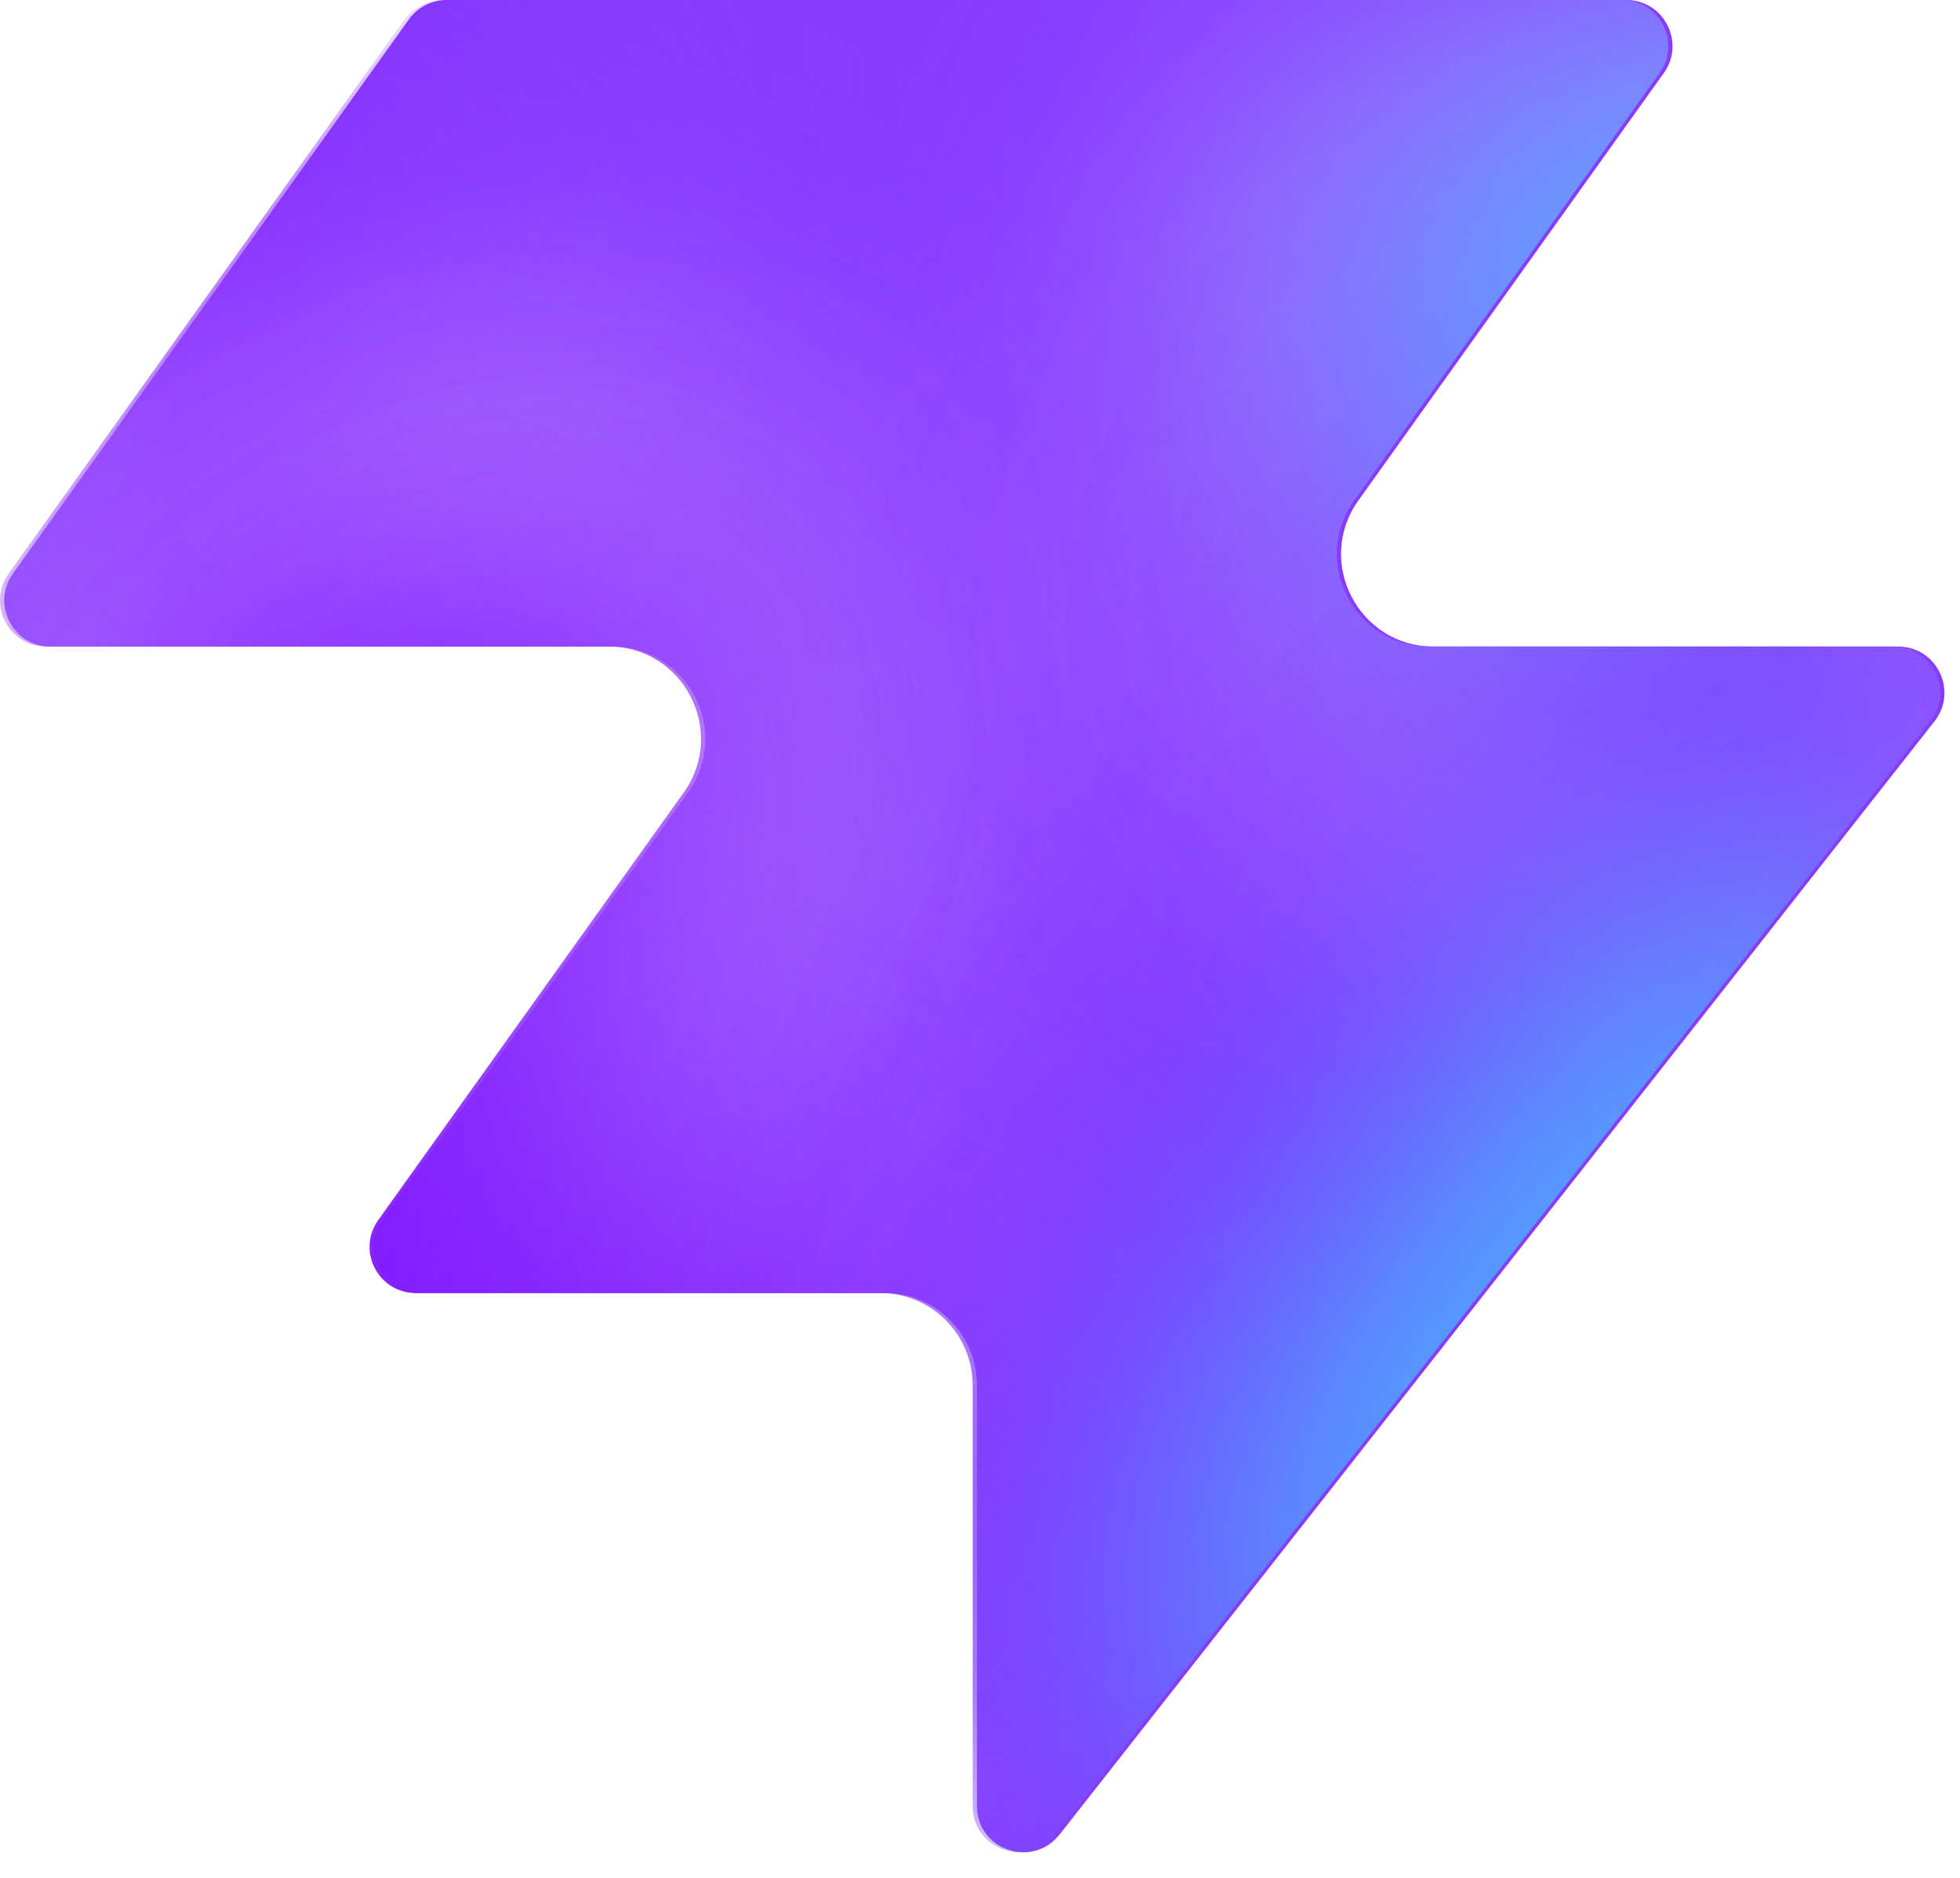
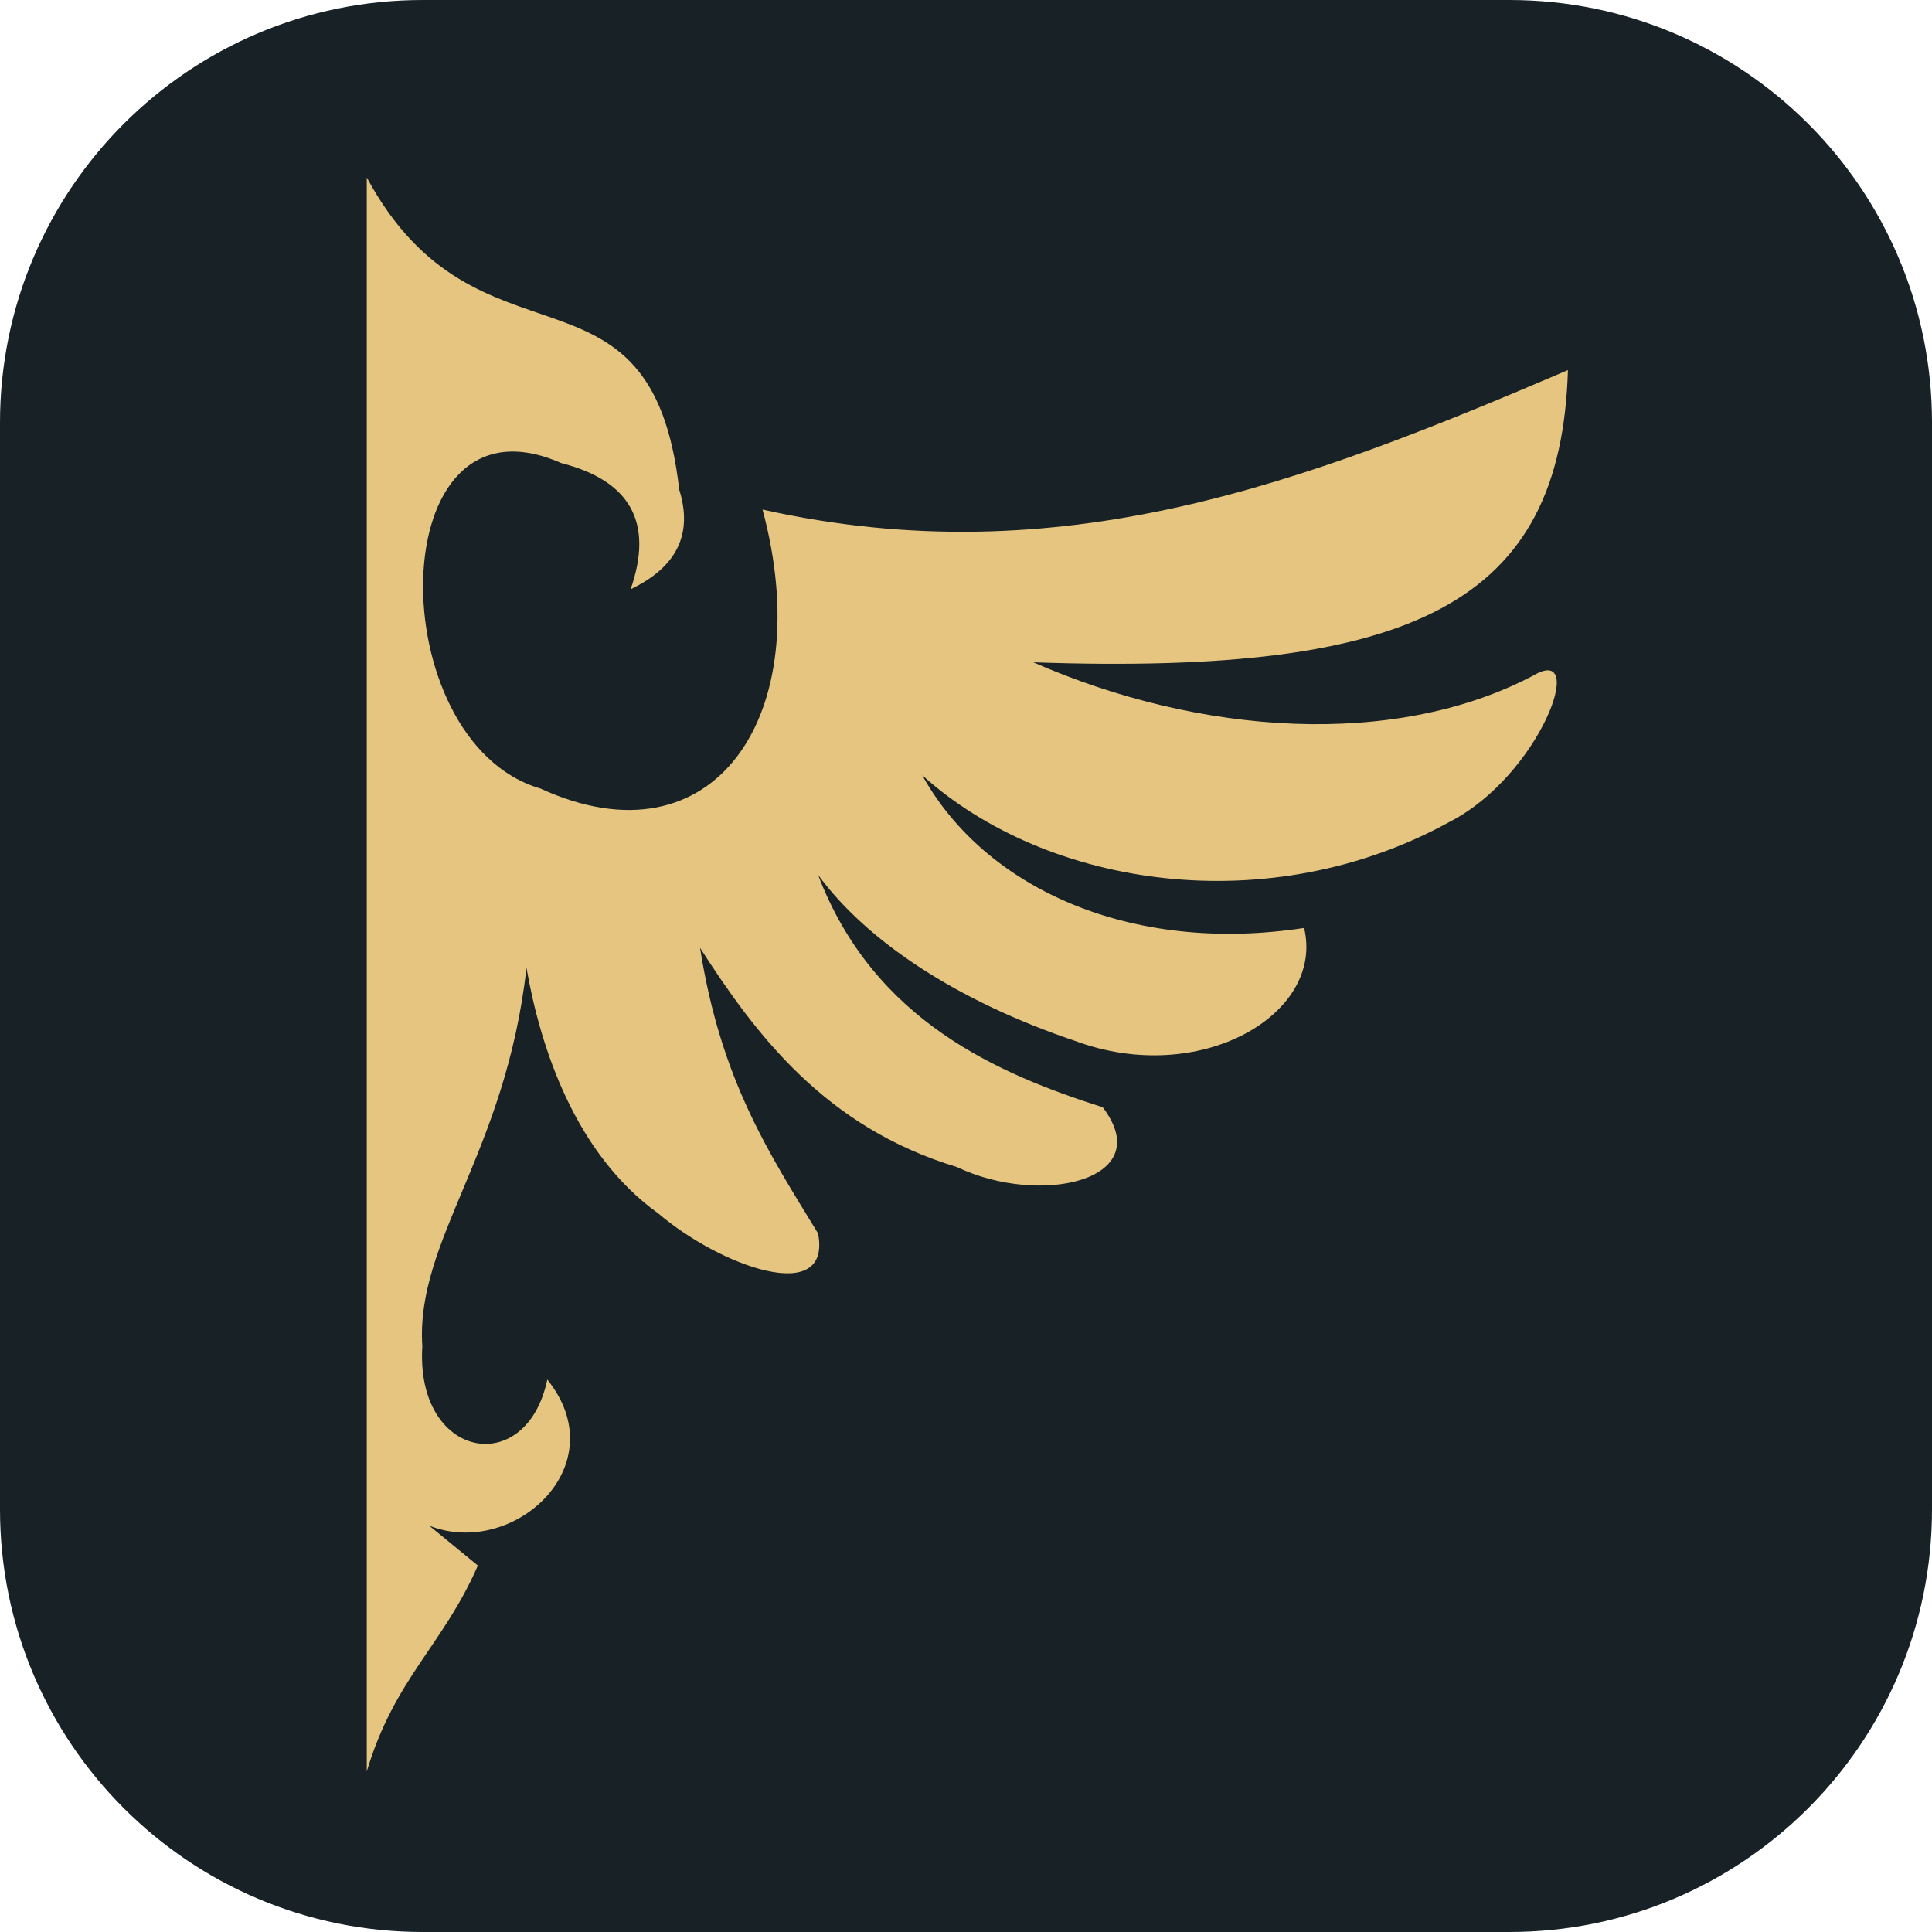
- <svg xmlns="http://www.w3.org/2000/svg" width="48" height="46" fill="none" viewBox="0 0 48 46">
-   <path fill="#863bff" d="M25.946 44.938c-.664.845-2.021.375-2.021-.698V33.937a2.26 2.26 0 0 0-2.262-2.262H10.287c-.92 0-1.456-1.04-.92-1.788l7.48-10.471c1.07-1.497 0-3.578-1.842-3.578H1.237c-.92 0-1.456-1.04-.92-1.788L10.013.474c.214-.297.556-.474.92-.474h28.894c.92 0 1.456 1.04.92 1.788l-7.48 10.471c-1.07 1.498 0 3.579 1.842 3.579h11.377c.943 0 1.473 1.088.89 1.83L25.947 44.94z" style="fill:#863bff;fill:color(display-p3 .525 .23 1);fill-opacity:1" />
-   <mask id="a" width="48" height="46" x="0" y="0" maskUnits="userSpaceOnUse" style="mask-type:alpha">
-     <path fill="#000" d="M25.842 44.938c-.664.844-2.021.375-2.021-.698V33.937a2.26 2.26 0 0 0-2.262-2.262H10.183c-.92 0-1.456-1.04-.92-1.788l7.48-10.471c1.07-1.498 0-3.579-1.842-3.579H1.133c-.92 0-1.456-1.04-.92-1.787L9.91.473c.214-.297.556-.474.92-.474h28.894c.92 0 1.456 1.04.92 1.788l-7.48 10.471c-1.07 1.498 0 3.578 1.842 3.578h11.377c.943 0 1.473 1.088.89 1.832L25.843 44.94z" style="fill:#000;fill-opacity:1" />
-   </mask>
-   <g mask="url(#a)">
-     <g filter="url(#b)">
-       <ellipse cx="5.508" cy="14.704" fill="#ede6ff" rx="5.508" ry="14.704" style="fill:#ede6ff;fill:color(display-p3 .927 .903 1);fill-opacity:1" transform="matrix(.00324 1 1 -.00324 -4.47 31.516)" />
-     </g>
-     <g filter="url(#c)">
-       <ellipse cx="10.399" cy="29.851" fill="#ede6ff" rx="10.399" ry="29.851" style="fill:#ede6ff;fill:color(display-p3 .927 .903 1);fill-opacity:1" transform="matrix(.00324 1 1 -.00324 -39.328 7.883)" />
-     </g>
-     <g filter="url(#d)">
-       <ellipse cx="5.508" cy="30.487" fill="#7e14ff" rx="5.508" ry="30.487" style="fill:#7e14ff;fill:color(display-p3 .492 .077 1);fill-opacity:1" transform="rotate(89.814 -25.913 -14.639)scale(1 -1)" />
-     </g>
-     <g filter="url(#e)">
-       <ellipse cx="5.508" cy="30.599" fill="#7e14ff" rx="5.508" ry="30.599" style="fill:#7e14ff;fill:color(display-p3 .492 .077 1);fill-opacity:1" transform="rotate(89.814 -32.644 -3.334)scale(1 -1)" />
-     </g>
-     <g filter="url(#f)">
-       <ellipse cx="5.508" cy="30.599" fill="#7e14ff" rx="5.508" ry="30.599" style="fill:#7e14ff;fill:color(display-p3 .492 .077 1);fill-opacity:1" transform="matrix(.00324 1 1 -.00324 -34.34 30.47)" />
-     </g>
-     <g filter="url(#g)">
-       <ellipse cx="14.072" cy="22.078" fill="#ede6ff" rx="14.072" ry="22.078" style="fill:#ede6ff;fill:color(display-p3 .927 .903 1);fill-opacity:1" transform="rotate(93.35 24.506 48.493)scale(-1 1)" />
-     </g>
-     <g filter="url(#h)">
-       <ellipse cx="3.47" cy="21.501" fill="#7e14ff" rx="3.47" ry="21.501" style="fill:#7e14ff;fill:color(display-p3 .492 .077 1);fill-opacity:1" transform="rotate(89.009 28.708 47.59)scale(-1 1)" />
-     </g>
-     <g filter="url(#i)">
-       <ellipse cx="3.47" cy="21.501" fill="#7e14ff" rx="3.47" ry="21.501" style="fill:#7e14ff;fill:color(display-p3 .492 .077 1);fill-opacity:1" transform="rotate(89.009 28.708 47.59)scale(-1 1)" />
-     </g>
-     <g filter="url(#j)">
-       <ellipse cx=".387" cy="8.972" fill="#7e14ff" rx="4.407" ry="29.108" style="fill:#7e14ff;fill:color(display-p3 .492 .077 1);fill-opacity:1" transform="rotate(39.51 .387 8.972)" />
-     </g>
-     <g filter="url(#k)">
-       <ellipse cx="47.523" cy="-6.092" fill="#7e14ff" rx="4.407" ry="29.108" style="fill:#7e14ff;fill:color(display-p3 .492 .077 1);fill-opacity:1" transform="rotate(37.892 47.523 -6.092)" />
-     </g>
-     <g filter="url(#l)">
-       <ellipse cx="41.412" cy="6.333" fill="#47bfff" rx="5.971" ry="9.665" style="fill:#47bfff;fill:color(display-p3 .28 .748 1);fill-opacity:1" transform="rotate(37.892 41.412 6.333)" />
-     </g>
-     <g filter="url(#m)">
-       <ellipse cx="-1.879" cy="38.332" fill="#7e14ff" rx="4.407" ry="29.108" style="fill:#7e14ff;fill:color(display-p3 .492 .077 1);fill-opacity:1" transform="rotate(37.892 -1.88 38.332)" />
-     </g>
-     <g filter="url(#n)">
-       <ellipse cx="-1.879" cy="38.332" fill="#7e14ff" rx="4.407" ry="29.108" style="fill:#7e14ff;fill:color(display-p3 .492 .077 1);fill-opacity:1" transform="rotate(37.892 -1.88 38.332)" />
-     </g>
-     <g filter="url(#o)">
-       <ellipse cx="35.651" cy="29.907" fill="#7e14ff" rx="4.407" ry="29.108" style="fill:#7e14ff;fill:color(display-p3 .492 .077 1);fill-opacity:1" transform="rotate(37.892 35.651 29.907)" />
-     </g>
-     <g filter="url(#p)">
-       <ellipse cx="38.418" cy="32.4" fill="#47bfff" rx="5.971" ry="15.297" style="fill:#47bfff;fill:color(display-p3 .28 .748 1);fill-opacity:1" transform="rotate(37.892 38.418 32.4)" />
-     </g>
-   </g>
-   <defs>
-     <filter id="b" width="60.045" height="41.654" x="-19.77" y="16.149" color-interpolation-filters="sRGB" filterUnits="userSpaceOnUse">
-       <feFlood flood-opacity="0" result="BackgroundImageFix" />
-       <feBlend in="SourceGraphic" in2="BackgroundImageFix" result="shape" />
-       <feGaussianBlur result="effect1_foregroundBlur_2002_17158" stdDeviation="7.659" />
-     </filter>
-     <filter id="c" width="90.34" height="51.437" x="-54.613" y="-7.533" color-interpolation-filters="sRGB" filterUnits="userSpaceOnUse">
-       <feFlood flood-opacity="0" result="BackgroundImageFix" />
-       <feBlend in="SourceGraphic" in2="BackgroundImageFix" result="shape" />
-       <feGaussianBlur result="effect1_foregroundBlur_2002_17158" stdDeviation="7.659" />
-     </filter>
-     <filter id="d" width="79.355" height="29.4" x="-49.64" y="2.03" color-interpolation-filters="sRGB" filterUnits="userSpaceOnUse">
-       <feFlood flood-opacity="0" result="BackgroundImageFix" />
-       <feBlend in="SourceGraphic" in2="BackgroundImageFix" result="shape" />
-       <feGaussianBlur result="effect1_foregroundBlur_2002_17158" stdDeviation="4.596" />
-     </filter>
-     <filter id="e" width="79.579" height="29.4" x="-45.045" y="20.029" color-interpolation-filters="sRGB" filterUnits="userSpaceOnUse">
-       <feFlood flood-opacity="0" result="BackgroundImageFix" />
-       <feBlend in="SourceGraphic" in2="BackgroundImageFix" result="shape" />
-       <feGaussianBlur result="effect1_foregroundBlur_2002_17158" stdDeviation="4.596" />
-     </filter>
-     <filter id="f" width="79.579" height="29.4" x="-43.513" y="21.178" color-interpolation-filters="sRGB" filterUnits="userSpaceOnUse">
-       <feFlood flood-opacity="0" result="BackgroundImageFix" />
-       <feBlend in="SourceGraphic" in2="BackgroundImageFix" result="shape" />
-       <feGaussianBlur result="effect1_foregroundBlur_2002_17158" stdDeviation="4.596" />
-     </filter>
-     <filter id="g" width="74.749" height="58.852" x="15.756" y="-17.901" color-interpolation-filters="sRGB" filterUnits="userSpaceOnUse">
-       <feFlood flood-opacity="0" result="BackgroundImageFix" />
-       <feBlend in="SourceGraphic" in2="BackgroundImageFix" result="shape" />
-       <feGaussianBlur result="effect1_foregroundBlur_2002_17158" stdDeviation="7.659" />
-     </filter>
-     <filter id="h" width="61.377" height="25.362" x="23.548" y="2.284" color-interpolation-filters="sRGB" filterUnits="userSpaceOnUse">
-       <feFlood flood-opacity="0" result="BackgroundImageFix" />
-       <feBlend in="SourceGraphic" in2="BackgroundImageFix" result="shape" />
-       <feGaussianBlur result="effect1_foregroundBlur_2002_17158" stdDeviation="4.596" />
-     </filter>
-     <filter id="i" width="61.377" height="25.362" x="23.548" y="2.284" color-interpolation-filters="sRGB" filterUnits="userSpaceOnUse">
-       <feFlood flood-opacity="0" result="BackgroundImageFix" />
-       <feBlend in="SourceGraphic" in2="BackgroundImageFix" result="shape" />
-       <feGaussianBlur result="effect1_foregroundBlur_2002_17158" stdDeviation="4.596" />
-     </filter>
-     <filter id="j" width="56.045" height="63.649" x="-27.636" y="-22.853" color-interpolation-filters="sRGB" filterUnits="userSpaceOnUse">
-       <feFlood flood-opacity="0" result="BackgroundImageFix" />
-       <feBlend in="SourceGraphic" in2="BackgroundImageFix" result="shape" />
-       <feGaussianBlur result="effect1_foregroundBlur_2002_17158" stdDeviation="4.596" />
-     </filter>
-     <filter id="k" width="54.814" height="64.646" x="20.116" y="-38.415" color-interpolation-filters="sRGB" filterUnits="userSpaceOnUse">
-       <feFlood flood-opacity="0" result="BackgroundImageFix" />
-       <feBlend in="SourceGraphic" in2="BackgroundImageFix" result="shape" />
-       <feGaussianBlur result="effect1_foregroundBlur_2002_17158" stdDeviation="4.596" />
-     </filter>
-     <filter id="l" width="33.541" height="35.313" x="24.641" y="-11.323" color-interpolation-filters="sRGB" filterUnits="userSpaceOnUse">
-       <feFlood flood-opacity="0" result="BackgroundImageFix" />
-       <feBlend in="SourceGraphic" in2="BackgroundImageFix" result="shape" />
-       <feGaussianBlur result="effect1_foregroundBlur_2002_17158" stdDeviation="4.596" />
-     </filter>
-     <filter id="m" width="54.814" height="64.646" x="-29.286" y="6.009" color-interpolation-filters="sRGB" filterUnits="userSpaceOnUse">
-       <feFlood flood-opacity="0" result="BackgroundImageFix" />
-       <feBlend in="SourceGraphic" in2="BackgroundImageFix" result="shape" />
-       <feGaussianBlur result="effect1_foregroundBlur_2002_17158" stdDeviation="4.596" />
-     </filter>
-     <filter id="n" width="54.814" height="64.646" x="-29.286" y="6.009" color-interpolation-filters="sRGB" filterUnits="userSpaceOnUse">
-       <feFlood flood-opacity="0" result="BackgroundImageFix" />
-       <feBlend in="SourceGraphic" in2="BackgroundImageFix" result="shape" />
-       <feGaussianBlur result="effect1_foregroundBlur_2002_17158" stdDeviation="4.596" />
-     </filter>
-     <filter id="o" width="54.814" height="64.646" x="8.244" y="-2.416" color-interpolation-filters="sRGB" filterUnits="userSpaceOnUse">
-       <feFlood flood-opacity="0" result="BackgroundImageFix" />
-       <feBlend in="SourceGraphic" in2="BackgroundImageFix" result="shape" />
-       <feGaussianBlur result="effect1_foregroundBlur_2002_17158" stdDeviation="4.596" />
-     </filter>
-     <filter id="p" width="39.409" height="43.623" x="18.713" y="10.588" color-interpolation-filters="sRGB" filterUnits="userSpaceOnUse">
-       <feFlood flood-opacity="0" result="BackgroundImageFix" />
-       <feBlend in="SourceGraphic" in2="BackgroundImageFix" result="shape" />
-       <feGaussianBlur result="effect1_foregroundBlur_2002_17158" stdDeviation="4.596" />
-     </filter>
-   </defs>
+ <svg xmlns="http://www.w3.org/2000/svg" viewBox="0 0 64 64">
+   <rect width="64" height="64" rx="14" fill="#172126" />
+   <path transform="translate(11 5) scale(.23 .22)" d="M5 4C21 35 46 14 50 51Q53 61 43 66Q48 51 33 47C7 35 7 89 30 96C55 108 70 85 62 54C105 64 140 50 178 33C177 68 156 79 101 77C125 88 153 90 173 79C181 74 174 94 161 101C135 116 103 111 85 94C94 111 115 121 140 117C143 130 125 141 107 134C90 128 77 119 70 109C78 131 96 139 111 144C119 155 102 159 90 153C71 147 61 133 53 120C56 140 63 151 70 163C72 174 56 168 47 160C35 151 30 135 28 123C25 151 12 164 13 180C12 197 28 200 31 185C41 198 26 212 14 207L21 213C16 225 9 230 5 244Z" fill="#e6c580" />
</svg>
